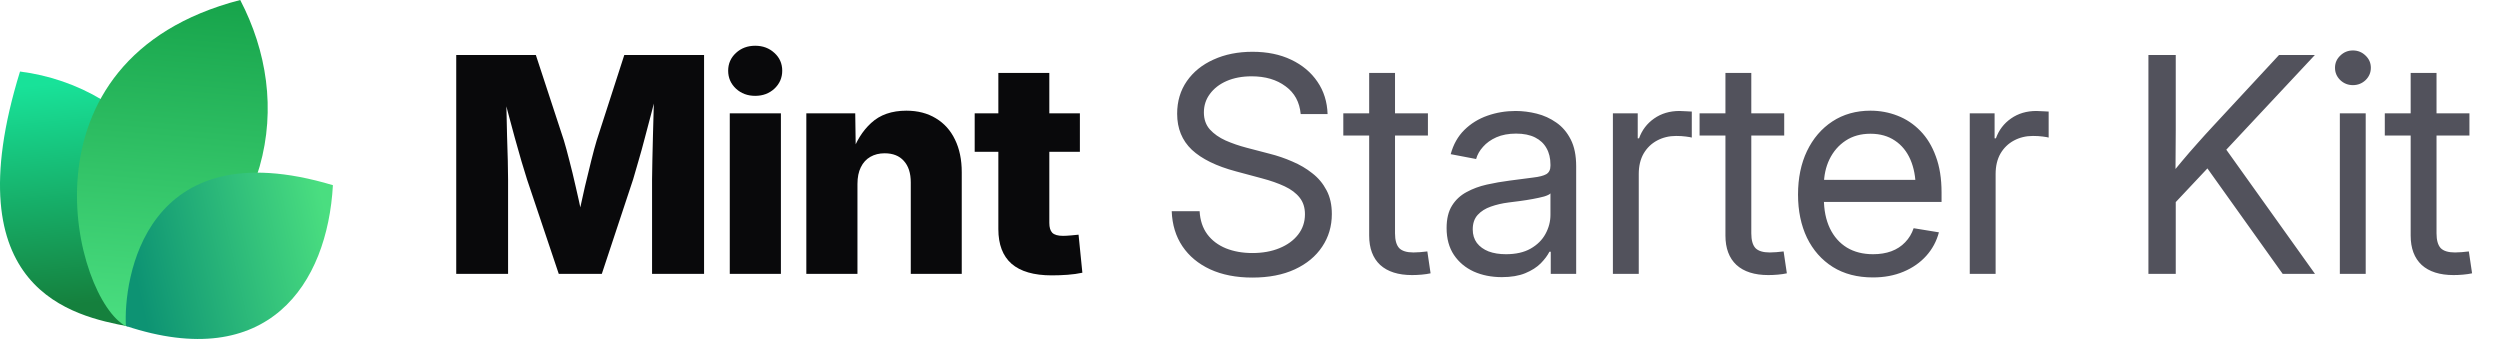
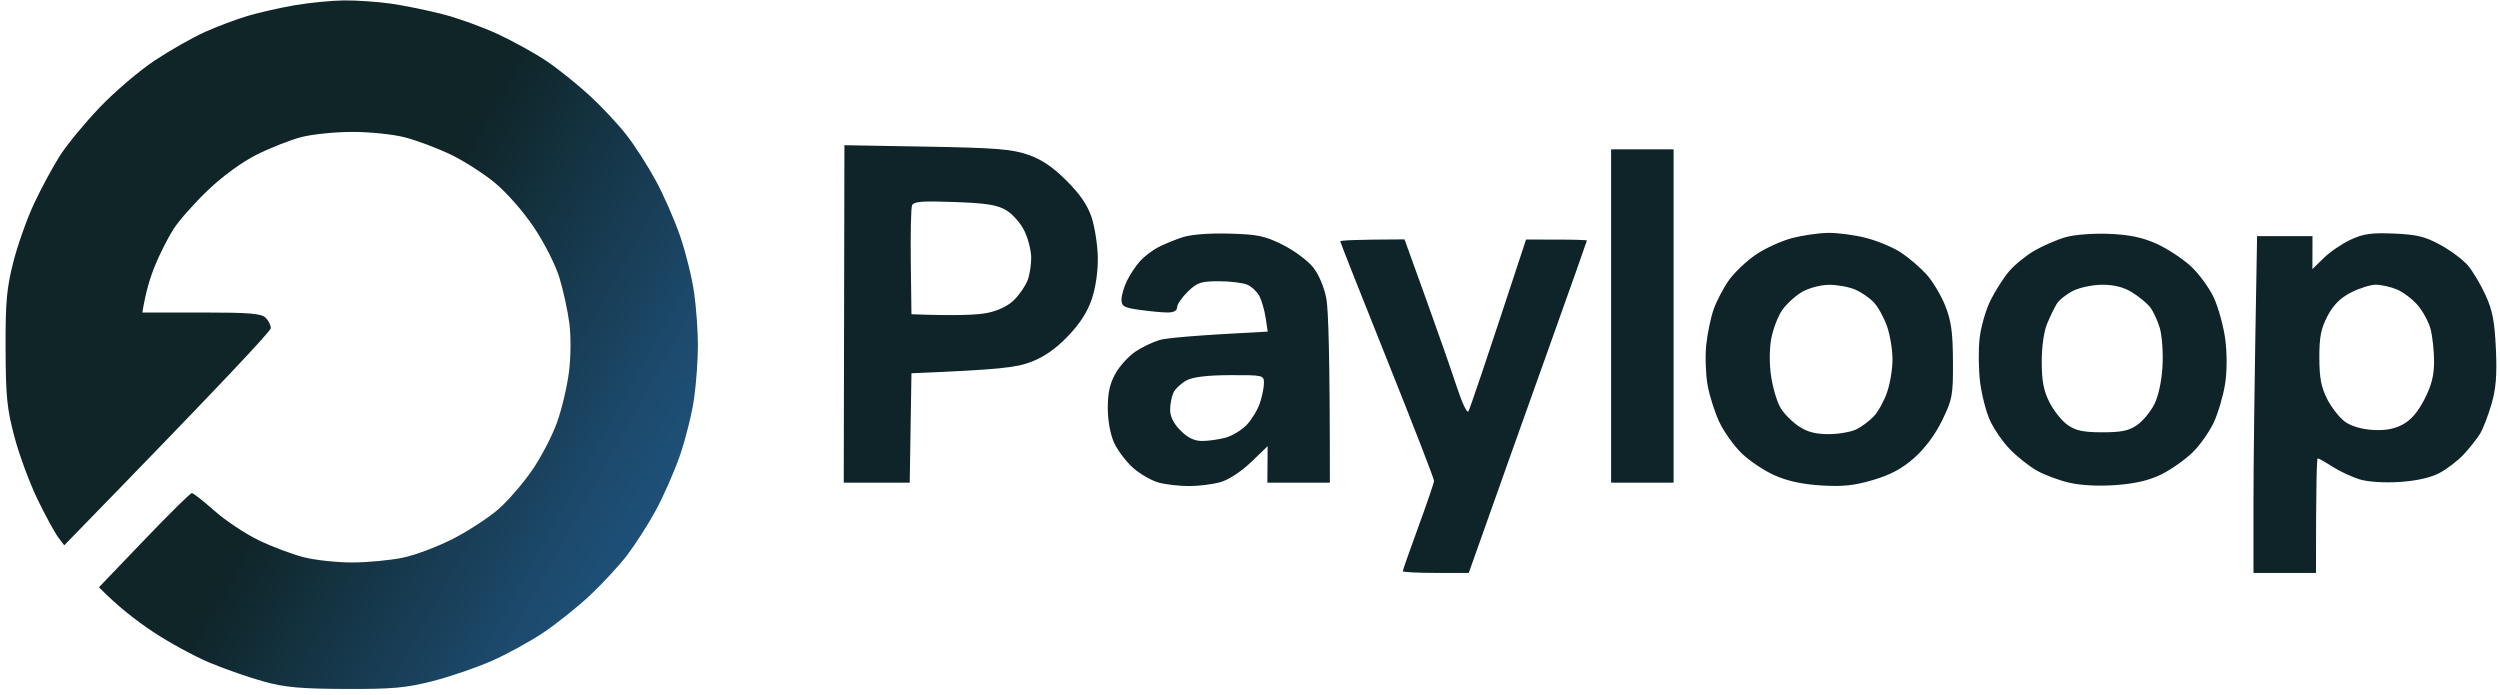
- <svg xmlns="http://www.w3.org/2000/svg" width="177" height="24" viewBox="0 0 177 24" fill="none">
-   <path d="M9.061 23.108C5.268 22.377 -3.391 20.627 1.417 5.064C9.634 6.099 16.973 14.064 9.061 23.108Z" fill="url(#paint0_linear_17557_2020)" />
-   <path d="M8.919 23.094C5.276 21.222 0.784 4.209 17.007 0C20.757 7.193 19.621 16.545 8.919 23.094Z" fill="url(#paint1_linear_17557_2020)" />
-   <path d="M8.914 23.079C8.735 19.882 10.159 9.085 23.57 13.111C23.181 20.123 18.984 26.418 8.914 23.079Z" fill="url(#paint2_linear_17557_2020)" />
-   <path d="M32.301 19.392V3.894H37.938L39.925 9.948C40.036 10.315 40.164 10.787 40.31 11.362C40.462 11.938 40.611 12.552 40.757 13.204C40.91 13.855 41.048 14.483 41.173 15.086C41.305 15.682 41.412 16.192 41.495 16.615H40.695C40.771 16.192 40.871 15.682 40.996 15.086C41.128 14.49 41.267 13.866 41.412 13.214C41.565 12.562 41.714 11.948 41.86 11.373C42.005 10.79 42.133 10.315 42.244 9.948L44.2 3.894H49.848V19.392H46.166V12.704C46.166 12.357 46.173 11.917 46.187 11.383C46.2 10.849 46.214 10.27 46.228 9.646C46.249 9.022 46.266 8.391 46.28 7.753C46.301 7.115 46.311 6.519 46.311 5.964H46.623C46.485 6.561 46.332 7.181 46.166 7.826C45.999 8.471 45.833 9.102 45.666 9.719C45.507 10.336 45.351 10.901 45.198 11.414C45.053 11.928 44.928 12.357 44.824 12.704L42.608 19.392H39.561L37.314 12.704C37.203 12.357 37.072 11.928 36.919 11.414C36.773 10.901 36.614 10.34 36.441 9.729C36.274 9.112 36.104 8.481 35.931 7.836C35.764 7.192 35.608 6.567 35.463 5.964H35.827C35.834 6.512 35.844 7.105 35.858 7.743C35.872 8.374 35.886 9.005 35.9 9.636C35.92 10.26 35.938 10.839 35.952 11.373C35.965 11.907 35.972 12.351 35.972 12.704V19.392H32.301ZM51.668 19.392V8.024H55.288V19.392H51.668ZM53.468 6.786C52.927 6.786 52.473 6.616 52.105 6.276C51.738 5.93 51.554 5.507 51.554 5.007C51.554 4.508 51.738 4.088 52.105 3.749C52.473 3.409 52.927 3.239 53.468 3.239C54.009 3.239 54.463 3.409 54.83 3.749C55.198 4.082 55.382 4.501 55.382 5.007C55.382 5.507 55.198 5.93 54.83 6.276C54.463 6.616 54.009 6.786 53.468 6.786ZM60.708 13.027V19.392H57.088V8.024H60.551L60.593 10.967H60.281C60.593 10.024 61.061 9.268 61.685 8.7C62.309 8.124 63.138 7.836 64.171 7.836C64.975 7.836 65.672 8.017 66.262 8.377C66.851 8.731 67.302 9.234 67.614 9.885C67.933 10.537 68.092 11.307 68.092 12.194V19.392H64.483V12.912C64.483 12.26 64.32 11.754 63.994 11.394C63.675 11.033 63.221 10.853 62.632 10.853C62.25 10.853 61.914 10.936 61.623 11.102C61.332 11.269 61.106 11.515 60.947 11.841C60.787 12.16 60.708 12.555 60.708 13.027ZM76.456 8.024V10.749H69.008V8.024H76.456ZM70.683 5.163H74.292V15.783C74.292 16.102 74.361 16.334 74.5 16.48C74.646 16.625 74.899 16.698 75.259 16.698C75.405 16.698 75.596 16.688 75.831 16.667C76.074 16.646 76.251 16.629 76.362 16.615L76.632 19.309C76.313 19.378 75.963 19.427 75.582 19.455C75.207 19.482 74.836 19.496 74.469 19.496C73.2 19.496 72.25 19.222 71.619 18.674C70.995 18.127 70.683 17.308 70.683 16.22V5.163Z" fill="#09090B" />
-   <path d="M88.667 19.652C87.523 19.652 86.528 19.458 85.682 19.07C84.843 18.681 84.188 18.137 83.716 17.437C83.245 16.736 82.992 15.908 82.957 14.951H84.933C84.968 15.596 85.148 16.14 85.474 16.584C85.8 17.021 86.24 17.354 86.795 17.582C87.35 17.804 87.974 17.915 88.667 17.915C89.388 17.915 90.026 17.801 90.581 17.572C91.143 17.343 91.583 17.024 91.902 16.615C92.228 16.199 92.391 15.717 92.391 15.169C92.391 14.698 92.266 14.306 92.017 13.994C91.767 13.675 91.413 13.408 90.956 13.193C90.498 12.978 89.954 12.787 89.323 12.621L87.502 12.132C86.123 11.765 85.082 11.255 84.382 10.603C83.689 9.944 83.342 9.095 83.342 8.055C83.342 7.174 83.571 6.404 84.028 5.746C84.486 5.087 85.117 4.577 85.921 4.217C86.726 3.849 87.645 3.666 88.678 3.666C89.718 3.666 90.63 3.853 91.413 4.227C92.204 4.602 92.824 5.122 93.275 5.787C93.726 6.446 93.965 7.209 93.993 8.076H92.089C92.013 7.23 91.656 6.574 91.018 6.11C90.387 5.638 89.586 5.403 88.615 5.403C87.95 5.403 87.36 5.513 86.847 5.735C86.341 5.957 85.946 6.262 85.661 6.651C85.377 7.032 85.235 7.469 85.235 7.961C85.235 8.447 85.377 8.849 85.661 9.168C85.946 9.48 86.317 9.74 86.774 9.948C87.232 10.149 87.724 10.319 88.251 10.457L89.884 10.884C90.439 11.023 90.977 11.206 91.496 11.435C92.023 11.657 92.495 11.934 92.911 12.267C93.334 12.593 93.67 12.995 93.92 13.474C94.17 13.945 94.294 14.504 94.294 15.149C94.294 16.015 94.066 16.788 93.608 17.468C93.157 18.148 92.512 18.681 91.673 19.07C90.834 19.458 89.832 19.652 88.667 19.652ZM101.097 8.024V9.594H95.106V8.024H101.097ZM96.937 5.163H98.767V16.521C98.767 17 98.865 17.347 99.059 17.562C99.26 17.77 99.6 17.874 100.078 17.874C100.21 17.874 100.366 17.867 100.546 17.853C100.733 17.832 100.903 17.815 101.056 17.801L101.285 19.351C101.097 19.392 100.886 19.423 100.65 19.444C100.414 19.465 100.189 19.475 99.974 19.475C98.996 19.475 98.244 19.236 97.717 18.758C97.197 18.272 96.937 17.579 96.937 16.677V5.163ZM106.33 19.621C105.595 19.621 104.932 19.489 104.343 19.226C103.754 18.955 103.285 18.564 102.939 18.05C102.592 17.53 102.419 16.896 102.419 16.147C102.419 15.495 102.547 14.965 102.804 14.556C103.06 14.146 103.403 13.828 103.833 13.599C104.263 13.363 104.742 13.186 105.269 13.068C105.796 12.95 106.333 12.857 106.881 12.787C107.574 12.69 108.132 12.617 108.555 12.569C108.978 12.52 109.287 12.441 109.481 12.33C109.675 12.212 109.772 12.014 109.772 11.737V11.654C109.772 11.203 109.679 10.815 109.492 10.489C109.311 10.163 109.041 9.91 108.68 9.729C108.32 9.549 107.872 9.459 107.338 9.459C106.805 9.459 106.34 9.546 105.945 9.719C105.556 9.892 105.241 10.118 104.998 10.395C104.755 10.665 104.593 10.953 104.509 11.258L102.71 10.915C102.897 10.222 103.22 9.65 103.677 9.199C104.135 8.748 104.679 8.412 105.31 8.19C105.941 7.968 106.607 7.857 107.307 7.857C107.8 7.857 108.295 7.92 108.795 8.044C109.301 8.169 109.765 8.381 110.188 8.679C110.611 8.97 110.951 9.369 111.208 9.875C111.464 10.374 111.593 11.005 111.593 11.768V19.392H109.793V17.822H109.7C109.568 18.085 109.363 18.359 109.086 18.643C108.809 18.921 108.444 19.153 107.994 19.34C107.543 19.527 106.988 19.621 106.33 19.621ZM106.621 17.998C107.321 17.998 107.904 17.867 108.368 17.603C108.84 17.333 109.19 16.986 109.419 16.563C109.654 16.133 109.772 15.682 109.772 15.211V13.692C109.703 13.769 109.554 13.841 109.325 13.911C109.096 13.973 108.829 14.032 108.524 14.088C108.226 14.143 107.921 14.192 107.609 14.233C107.304 14.275 107.033 14.309 106.798 14.337C106.354 14.393 105.938 14.49 105.549 14.628C105.168 14.76 104.86 14.954 104.624 15.211C104.388 15.467 104.27 15.811 104.27 16.241C104.27 16.615 104.367 16.934 104.561 17.198C104.762 17.461 105.04 17.662 105.393 17.801C105.747 17.933 106.156 17.998 106.621 17.998ZM114.193 19.392V8.024H115.951V9.792H116.045C116.253 9.209 116.61 8.741 117.116 8.388C117.622 8.034 118.219 7.857 118.905 7.857C119.058 7.857 119.217 7.864 119.384 7.878C119.55 7.885 119.682 7.892 119.779 7.899V9.74C119.716 9.719 119.578 9.695 119.363 9.667C119.155 9.639 118.922 9.625 118.666 9.625C118.174 9.625 117.726 9.733 117.324 9.948C116.922 10.163 116.603 10.471 116.367 10.874C116.138 11.276 116.024 11.758 116.024 12.319V19.392H114.193ZM126.322 8.024V9.594H120.33V8.024H126.322ZM122.161 5.163H123.992V16.521C123.992 17 124.089 17.347 124.283 17.562C124.484 17.77 124.824 17.874 125.302 17.874C125.434 17.874 125.59 17.867 125.77 17.853C125.958 17.832 126.127 17.815 126.28 17.801L126.509 19.351C126.322 19.392 126.11 19.423 125.874 19.444C125.639 19.465 125.413 19.475 125.198 19.475C124.221 19.475 123.468 19.236 122.941 18.758C122.421 18.272 122.161 17.579 122.161 16.677V5.163ZM132.604 19.642C131.502 19.642 130.555 19.396 129.765 18.903C128.974 18.404 128.364 17.714 127.934 16.834C127.511 15.946 127.3 14.927 127.3 13.775C127.3 12.611 127.511 11.584 127.934 10.697C128.364 9.802 128.964 9.102 129.734 8.596C130.51 8.089 131.408 7.836 132.428 7.836C133.1 7.836 133.738 7.954 134.341 8.19C134.952 8.426 135.489 8.783 135.954 9.261C136.425 9.74 136.793 10.343 137.056 11.071C137.327 11.792 137.462 12.645 137.462 13.63V14.296H128.433V12.735H136.463L135.631 13.297C135.631 12.541 135.506 11.876 135.257 11.3C135.007 10.725 134.643 10.277 134.165 9.958C133.686 9.632 133.107 9.469 132.428 9.469C131.748 9.469 131.162 9.632 130.67 9.958C130.177 10.284 129.796 10.725 129.526 11.279C129.262 11.827 129.13 12.441 129.13 13.12V14.046C129.13 14.864 129.273 15.572 129.557 16.168C129.841 16.757 130.243 17.211 130.763 17.53C131.283 17.842 131.901 17.998 132.615 17.998C133.093 17.998 133.523 17.929 133.905 17.79C134.293 17.645 134.619 17.433 134.882 17.156C135.153 16.879 135.354 16.546 135.486 16.157L137.275 16.449C137.108 17.08 136.81 17.634 136.38 18.113C135.95 18.591 135.413 18.966 134.768 19.236C134.123 19.507 133.402 19.642 132.604 19.642ZM139.459 19.392V8.024H141.217V9.792H141.311C141.519 9.209 141.876 8.741 142.382 8.388C142.888 8.034 143.485 7.857 144.171 7.857C144.324 7.857 144.483 7.864 144.649 7.878C144.816 7.885 144.948 7.892 145.045 7.899V9.74C144.982 9.719 144.844 9.695 144.629 9.667C144.421 9.639 144.188 9.625 143.932 9.625C143.439 9.625 142.992 9.733 142.59 9.948C142.188 10.163 141.869 10.471 141.633 10.874C141.404 11.276 141.29 11.758 141.29 12.319V19.392H139.459ZM153.429 14.961V12.715C153.783 12.257 154.136 11.82 154.49 11.404C154.844 10.981 155.204 10.565 155.572 10.156C155.939 9.74 156.314 9.327 156.695 8.918L161.355 3.894H163.893L157.277 10.967H157.184L153.429 14.961ZM152.108 19.392V3.894H154.043V9.241L154.022 12.559L154.043 13.505V19.392H152.108ZM161.615 19.392L155.967 11.477L157.173 9.969L163.903 19.392H161.615ZM165.661 19.392V8.024H167.492V19.392H165.661ZM166.587 6.027C166.24 6.027 165.942 5.909 165.692 5.673C165.443 5.43 165.318 5.139 165.318 4.799C165.318 4.459 165.443 4.172 165.692 3.936C165.942 3.693 166.24 3.572 166.587 3.572C166.934 3.572 167.232 3.693 167.482 3.936C167.731 4.172 167.856 4.459 167.856 4.799C167.856 5.139 167.731 5.43 167.482 5.673C167.232 5.909 166.934 6.027 166.587 6.027ZM174.836 8.024V9.594H168.844V8.024H174.836ZM170.675 5.163H172.506V16.521C172.506 17 172.603 17.347 172.797 17.562C172.998 17.77 173.338 17.874 173.816 17.874C173.948 17.874 174.104 17.867 174.284 17.853C174.472 17.832 174.641 17.815 174.794 17.801L175.023 19.351C174.836 19.392 174.624 19.423 174.388 19.444C174.153 19.465 173.927 19.475 173.712 19.475C172.735 19.475 171.982 19.236 171.455 18.758C170.935 18.272 170.675 17.579 170.675 16.677V5.163Z" fill="#52525C" />
+ <svg xmlns="http://www.w3.org/2000/svg" version="1.2" viewBox="0 0 720 200" width="720" height="200">
  <defs>
-     <linearGradient id="paint0_linear_17557_2020" x1="3.776" y1="5.916" x2="5.232" y2="21.559" gradientUnits="userSpaceOnUse">
-       <stop stop-color="#18E299" />
-       <stop offset="1" stop-color="#15803D" />
-     </linearGradient>
-     <linearGradient id="paint1_linear_17557_2020" x1="12.171" y1="-0.718" x2="10.19" y2="22.983" gradientUnits="userSpaceOnUse">
-       <stop stop-color="#16A34A" />
-       <stop offset="1" stop-color="#4ADE80" />
-     </linearGradient>
-     <linearGradient id="paint2_linear_17557_2020" x1="23.133" y1="15.353" x2="9.338" y2="18.52" gradientUnits="userSpaceOnUse">
-       <stop stop-color="#4ADE80" />
-       <stop offset="1" stop-color="#0D9373" />
+     <linearGradient id="g1" x2="1" gradientUnits="userSpaceOnUse" gradientTransform="matrix(199.395,110.526,-110.25,198.896,1.605,44.006)">
+       <stop offset="0" stop-color="#0f2528" />
+       <stop offset=".503" stop-color="#0f2528" />
+       <stop offset=".868" stop-color="#1d4b6f" />
+       <stop offset=".979" stop-color="#1d537e" />
+       <stop offset="1" stop-color="#1d537e" />
    </linearGradient>
  </defs>
+   <style>
+ 		.s0 { fill: #0f2428 } 
+ 		.s1 { fill: url(#g1) } 
+ 	</style>
+   <path id="Color Fill 1" fill-rule="evenodd" class="s0" d="m243.19 41.82l23.65 0.41c19.83 0.35 24.55 0.72 29.16 2.3 3.93 1.35 7.1 3.47 11.08 7.43 3.89 3.85 6.1 7.06 7.27 10.54 0.92 2.75 1.74 7.92 1.82 11.5 0.08 3.96-0.58 8.65-1.69 12-1.25 3.78-3.41 7.16-6.9 10.8-3.48 3.63-6.82 5.97-10.58 7.41-4.28 1.64-8.72 2.23-34.5 3.29l-0.5 31.5h-19zm220.81 1.18h18v96h-18zm-201.34 16.18c-0.29 0.77-0.45 8.14-0.35 16.37l0.19 14.95c13.18 0.51 19.25 0.17 22-0.41 3.17-0.67 5.99-2.08 7.69-3.82 1.48-1.52 3.16-4 3.75-5.52 0.58-1.51 1.06-4.43 1.05-6.5-0.01-2.06-0.89-5.55-1.96-7.75-1.07-2.2-3.43-4.88-5.24-5.95-2.61-1.55-5.69-2.04-14.94-2.37-9.4-0.34-11.75-0.15-12.19 1zm91.34 8.1c8.26 0.22 10.28 0.65 15.46 3.24 3.28 1.64 7.2 4.56 8.73 6.48 1.65 2.1 3.18 5.71 3.8 9 0.57 3.03 1.03 16.19 1.01 53h-18l0.08-10.5-4.79 4.61c-2.81 2.7-6.44 5.08-8.79 5.74-2.2 0.63-6.25 1.14-9 1.14-2.75 0-6.68-0.44-8.75-0.99-2.06-0.55-5.39-2.46-7.41-4.25-2.01-1.78-4.48-5.05-5.48-7.25-1.1-2.43-1.81-6.35-1.82-10 0-4.36 0.6-7.07 2.23-9.95 1.23-2.18 3.81-5.01 5.73-6.29 1.93-1.29 5.08-2.79 7-3.35 1.93-0.55 9.71-1.32 31.1-2.41l-0.6-4c-0.34-2.2-1.15-5.01-1.8-6.24-0.66-1.24-2.21-2.7-3.45-3.25-1.23-0.55-4.91-1.01-8.17-1.01-5.23 0-6.28 0.36-9 3-1.69 1.65-3.08 3.68-3.08 4.5 0 0.98-0.97 1.5-2.75 1.5-1.51-0.01-5.11-0.35-8.01-0.75-4.58-0.65-5.26-1.04-5.25-3 0.01-1.23 0.74-3.71 1.63-5.5 0.89-1.78 2.58-4.3 3.75-5.59 1.17-1.29 3.48-3.05 5.13-3.92 1.65-0.86 4.8-2.17 7-2.89 2.47-0.82 7.64-1.23 13.5-1.07zm172.5-0.21c2.75-0.04 7.7 0.62 11 1.47 3.3 0.86 7.8 2.75 10 4.2 2.2 1.46 5.47 4.25 7.26 6.21 1.79 1.95 4.24 6.03 5.45 9.05 1.74 4.39 2.2 7.63 2.24 16.03 0.05 9.81-0.16 10.95-3.09 17-1.99 4.09-4.93 8.06-8 10.79-3.54 3.14-6.76 4.88-11.86 6.4-5.48 1.63-8.73 1.97-15 1.59-5.48-0.34-9.73-1.27-13.5-2.95-3.02-1.35-7.3-4.23-9.51-6.41-2.21-2.17-5.07-6.2-6.35-8.95-1.28-2.75-2.79-7.47-3.34-10.5-0.55-3.02-0.74-8.2-0.42-11.5 0.32-3.3 1.3-8.02 2.18-10.5 0.88-2.47 2.91-6.3 4.51-8.5 1.61-2.2 5.06-5.44 7.68-7.21 2.61-1.77 7.23-3.88 10.25-4.69 3.03-0.8 7.75-1.5 10.5-1.53zm81 0.28c5.79 0.25 9.53 1.03 13.5 2.81 3.03 1.35 7.45 4.24 9.84 6.4 2.38 2.17 5.42 6.31 6.75 9.19 1.33 2.89 2.81 8.29 3.29 12 0.53 4.02 0.51 9.18-0.04 12.75-0.51 3.3-1.95 8.25-3.2 11-1.25 2.75-4.04 6.72-6.2 8.82-2.17 2.1-6.19 4.93-8.94 6.29-3.47 1.72-7.44 2.66-13 3.08-5.01 0.37-10.05 0.13-13.5-0.66-3.02-0.69-7.3-2.29-9.5-3.56-2.2-1.26-5.66-4.03-7.7-6.13-2.03-2.11-4.61-5.86-5.72-8.34-1.12-2.47-2.38-7.42-2.82-11-0.44-3.57-0.5-9.2-0.14-12.5 0.36-3.3 1.78-8.25 3.15-11 1.36-2.75 3.78-6.52 5.36-8.38 1.58-1.86 4.9-4.55 7.37-5.98 2.48-1.43 6.53-3.16 9-3.86 2.56-0.72 7.96-1.12 12.5-0.93zm82-0.08c6.57 0.28 8.97 0.87 13.39 3.29 2.96 1.62 6.52 4.29 7.91 5.94 1.39 1.65 3.66 5.48 5.04 8.5 2 4.36 2.62 7.59 2.98 15.5 0.34 7.63 0.03 11.43-1.3 16-0.97 3.3-2.46 7.13-3.31 8.5-0.86 1.38-2.95 4.01-4.64 5.84-1.69 1.84-4.87 4.27-7.07 5.42-2.6 1.35-6.62 2.24-11.5 2.55-4.51 0.28-9.09-0.03-11.5-0.77-2.2-0.69-5.68-2.32-7.75-3.64-2.06-1.32-3.97-2.4-4.25-2.4-0.27 0-0.5 7.43-0.5 33h-18v-19.75c0-10.86 0.23-32.68 1.04-77.25h15.96l-0.03 9.5 3.27-3.19c1.79-1.76 5.29-4.14 7.76-5.29 3.67-1.71 5.99-2.03 12.5-1.75zm-285 1.67l6.24 17.28c3.43 9.51 7.41 20.88 8.84 25.28 1.44 4.4 2.92 7.55 3.3 7 0.38-0.55 4.27-11.91 16.62-49.51l8.75 0.01c4.82 0 8.76 0.12 8.78 0.25 0.01 0.14-4.89 13.98-10.89 30.75-6 16.78-13.66 38.27-23.14 65h-9.5c-5.22 0-9.5-0.22-9.5-0.5 0-0.27 2.02-6.01 4.48-12.75 2.47-6.73 4.5-12.7 4.53-13.25 0.02-0.55-6.04-16.18-13.48-34.75-7.44-18.56-13.53-33.97-13.53-34.25 0-0.27 4.17-0.51 18.5-0.56zm114.5 15.13c-1.92 1.12-4.5 3.47-5.72 5.23-1.22 1.76-2.64 5.45-3.15 8.2-0.57 3.03-0.58 7.37-0.03 11 0.5 3.3 1.72 7.35 2.71 9 0.99 1.65 3.36 4.03 5.25 5.28 2.51 1.66 4.87 2.27 8.69 2.25 2.89-0.01 6.49-0.66 8-1.43 1.52-0.77 3.74-2.46 4.95-3.75 1.21-1.29 2.91-4.37 3.77-6.85 0.87-2.47 1.57-6.75 1.57-9.5 0-2.75-0.7-7.02-1.57-9.5-0.86-2.47-2.56-5.57-3.77-6.87-1.21-1.31-3.66-3-5.45-3.75-1.78-0.76-5.16-1.37-7.5-1.35-2.4 0.01-5.76 0.9-7.75 2.04zm78.03-0.3c-1.91 0.96-4.02 2.65-4.69 3.74-0.67 1.1-1.92 3.68-2.78 5.74-0.93 2.24-1.55 6.67-1.54 11 0.01 5.51 0.55 8.32 2.25 11.66 1.23 2.43 3.58 5.35 5.23 6.5 2.35 1.64 4.53 2.09 10 2.09 5.5 0 7.65-0.45 10-2.1 1.65-1.15 3.88-3.85 4.96-6 1.18-2.36 2.1-6.66 2.34-10.9 0.22-3.85-0.13-8.8-0.77-11-0.64-2.2-1.92-4.94-2.85-6.09-0.92-1.15-3.25-3.06-5.18-4.24-2.36-1.46-5.13-2.16-8.5-2.16-2.78 0-6.54 0.78-8.47 1.76zm80.03 0.48c-3.08 1.59-5.06 3.58-6.73 6.75-1.89 3.59-2.37 6.03-2.36 12 0.01 5.79 0.53 8.52 2.27 11.95 1.25 2.44 3.54 5.36 5.1 6.5 1.77 1.28 4.79 2.17 8 2.37 3.62 0.21 6.21-0.25 8.66-1.57 2.38-1.28 4.39-3.63 6.27-7.31 2.04-4.01 2.76-6.87 2.74-10.94-0.01-3.02-0.47-7.18-1.01-9.25-0.55-2.06-2.23-5.17-3.75-6.91-1.51-1.74-4.21-3.77-6-4.5-1.78-0.74-4.5-1.34-6.03-1.34-1.53 0-4.75 1.02-7.16 2.25zm-335.31 25.29c-1.51 0.81-3.2 2.36-3.75 3.46-0.55 1.1-1 3.35-1 5q0 3 3 6c2.11 2.11 3.97 3 6.25 3 1.79 0 4.83-0.44 6.75-0.96 1.93-0.53 4.68-2.22 6.12-3.75 1.43-1.53 3.13-4.36 3.76-6.29 0.64-1.92 1.15-4.51 1.14-5.75-0.02-2.18-0.32-2.24-9.77-2.21-6.55 0.03-10.65 0.52-12.5 1.5z" />
+   <path id="Gradient Fill 1" class="s1" d="m85 1.49c-4.13 0.7-10.2 2.07-13.5 3.04-3.3 0.97-8.92 3.08-12.5 4.69-3.58 1.61-10.1 5.32-14.5 8.24-4.4 2.93-11.49 8.97-15.75 13.43-4.26 4.46-9.41 10.7-11.44 13.86-2.02 3.16-5.37 9.35-7.44 13.75-2.07 4.4-4.79 12.05-6.04 17-1.92 7.58-2.27 11.52-2.22 25 0.05 13.86 0.4 17.27 2.6 25.5 1.39 5.22 4.41 13.32 6.69 18 2.28 4.68 4.93 9.52 5.88 10.78l1.72 2.27c46.11-47.31 59.5-61.72 59.5-62.55 0-0.83-0.67-2.17-1.5-3-1.22-1.22-4.72-1.5-18.5-1.5h-17c0.92-5.81 2.29-10.2 3.64-13.5 1.34-3.3 3.74-8.03 5.31-10.5 1.58-2.47 6.06-7.54 9.96-11.25 4.33-4.12 9.82-8.11 14.09-10.25 3.85-1.92 9.59-4.18 12.75-5.01 3.16-0.82 9.8-1.5 14.75-1.5 4.95 0 11.7 0.69 15 1.54 3.3 0.84 9.15 3.02 13 4.83 3.85 1.82 9.7 5.54 13 8.27 3.45 2.86 8.26 8.34 11.32 12.92 2.99 4.47 6.19 10.8 7.3 14.45 1.09 3.58 2.37 9.42 2.84 13 0.49 3.78 0.46 9.64-0.08 14-0.51 4.12-2.04 10.65-3.4 14.5-1.35 3.85-4.6 10.11-7.22 13.92-2.62 3.8-7.01 8.87-9.76 11.26-2.75 2.4-8.6 6.21-13 8.48-4.4 2.26-10.92 4.72-14.5 5.46-3.58 0.74-10.1 1.36-14.5 1.37-4.4 0.01-10.7-0.66-14-1.5-3.3-0.84-9.15-3.04-13-4.9-3.85-1.86-9.59-5.68-12.75-8.49-3.16-2.8-6.09-5.1-6.5-5.1-0.41-0.01-6.6 6.1-13.75 13.56l-13 13.57c5.42 5.53 10.83 9.68 15.5 12.79 4.67 3.11 12.1 7.15 16.5 8.98 4.4 1.84 11.37 4.26 15.5 5.39 6.05 1.67 10.59 2.08 23.5 2.13 13.53 0.05 17.39-0.3 25-2.23 4.95-1.26 12.6-3.87 17-5.8 4.4-1.93 11.15-5.62 14.99-8.2 3.85-2.58 9.87-7.39 13.39-10.69 3.52-3.3 8.31-8.47 10.65-11.5 2.33-3.03 6.09-8.88 8.33-13 2.25-4.13 5.41-11.32 7.02-16 1.61-4.67 3.42-11.99 4.02-16.25 0.61-4.26 1.1-11.13 1.1-15.25 0-4.13-0.49-10.99-1.1-15.25-0.6-4.26-2.41-11.58-4.02-16.25-1.61-4.67-4.77-11.88-7.02-16-2.24-4.13-5.99-9.98-8.33-13-2.33-3.03-7.12-8.16-10.64-11.4-3.51-3.25-9.09-7.72-12.39-9.95-3.3-2.22-9.6-5.72-14-7.77-4.4-2.06-11.6-4.66-16-5.79-4.4-1.13-11.15-2.51-15-3.06-3.85-0.54-9.92-0.95-13.5-0.91-3.58 0.05-9.88 0.66-14 1.37z" />
</svg>
